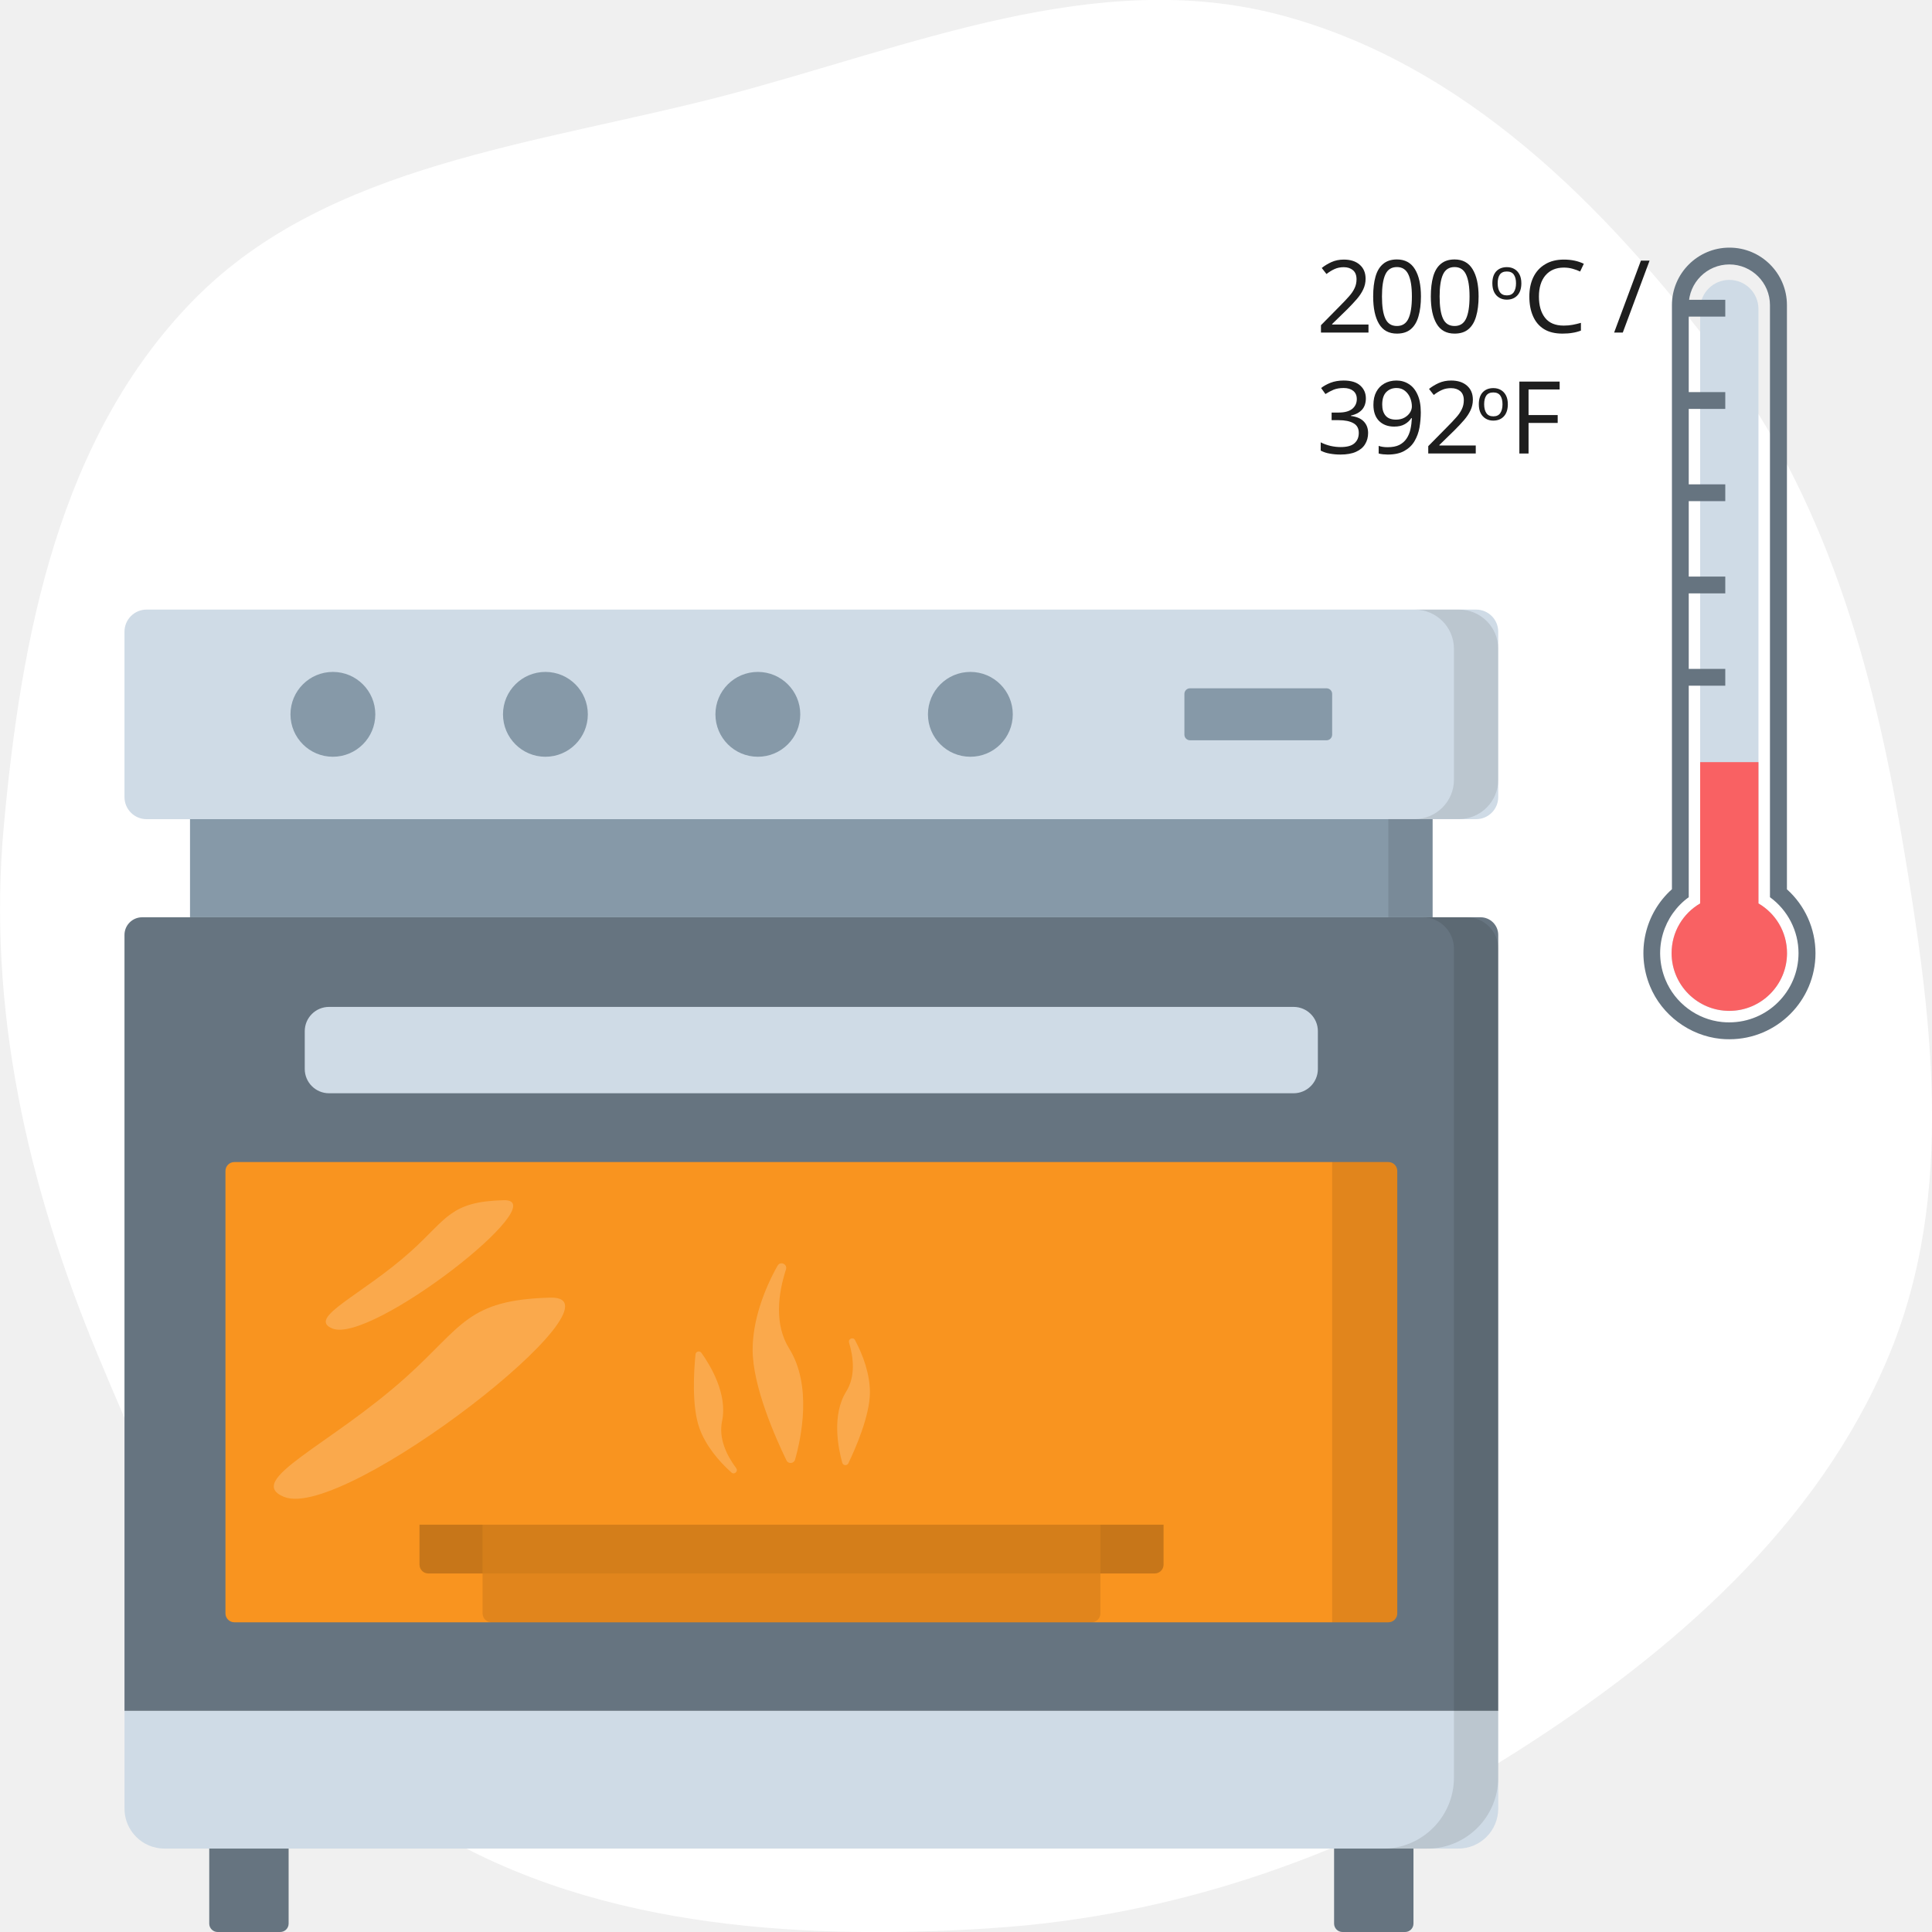
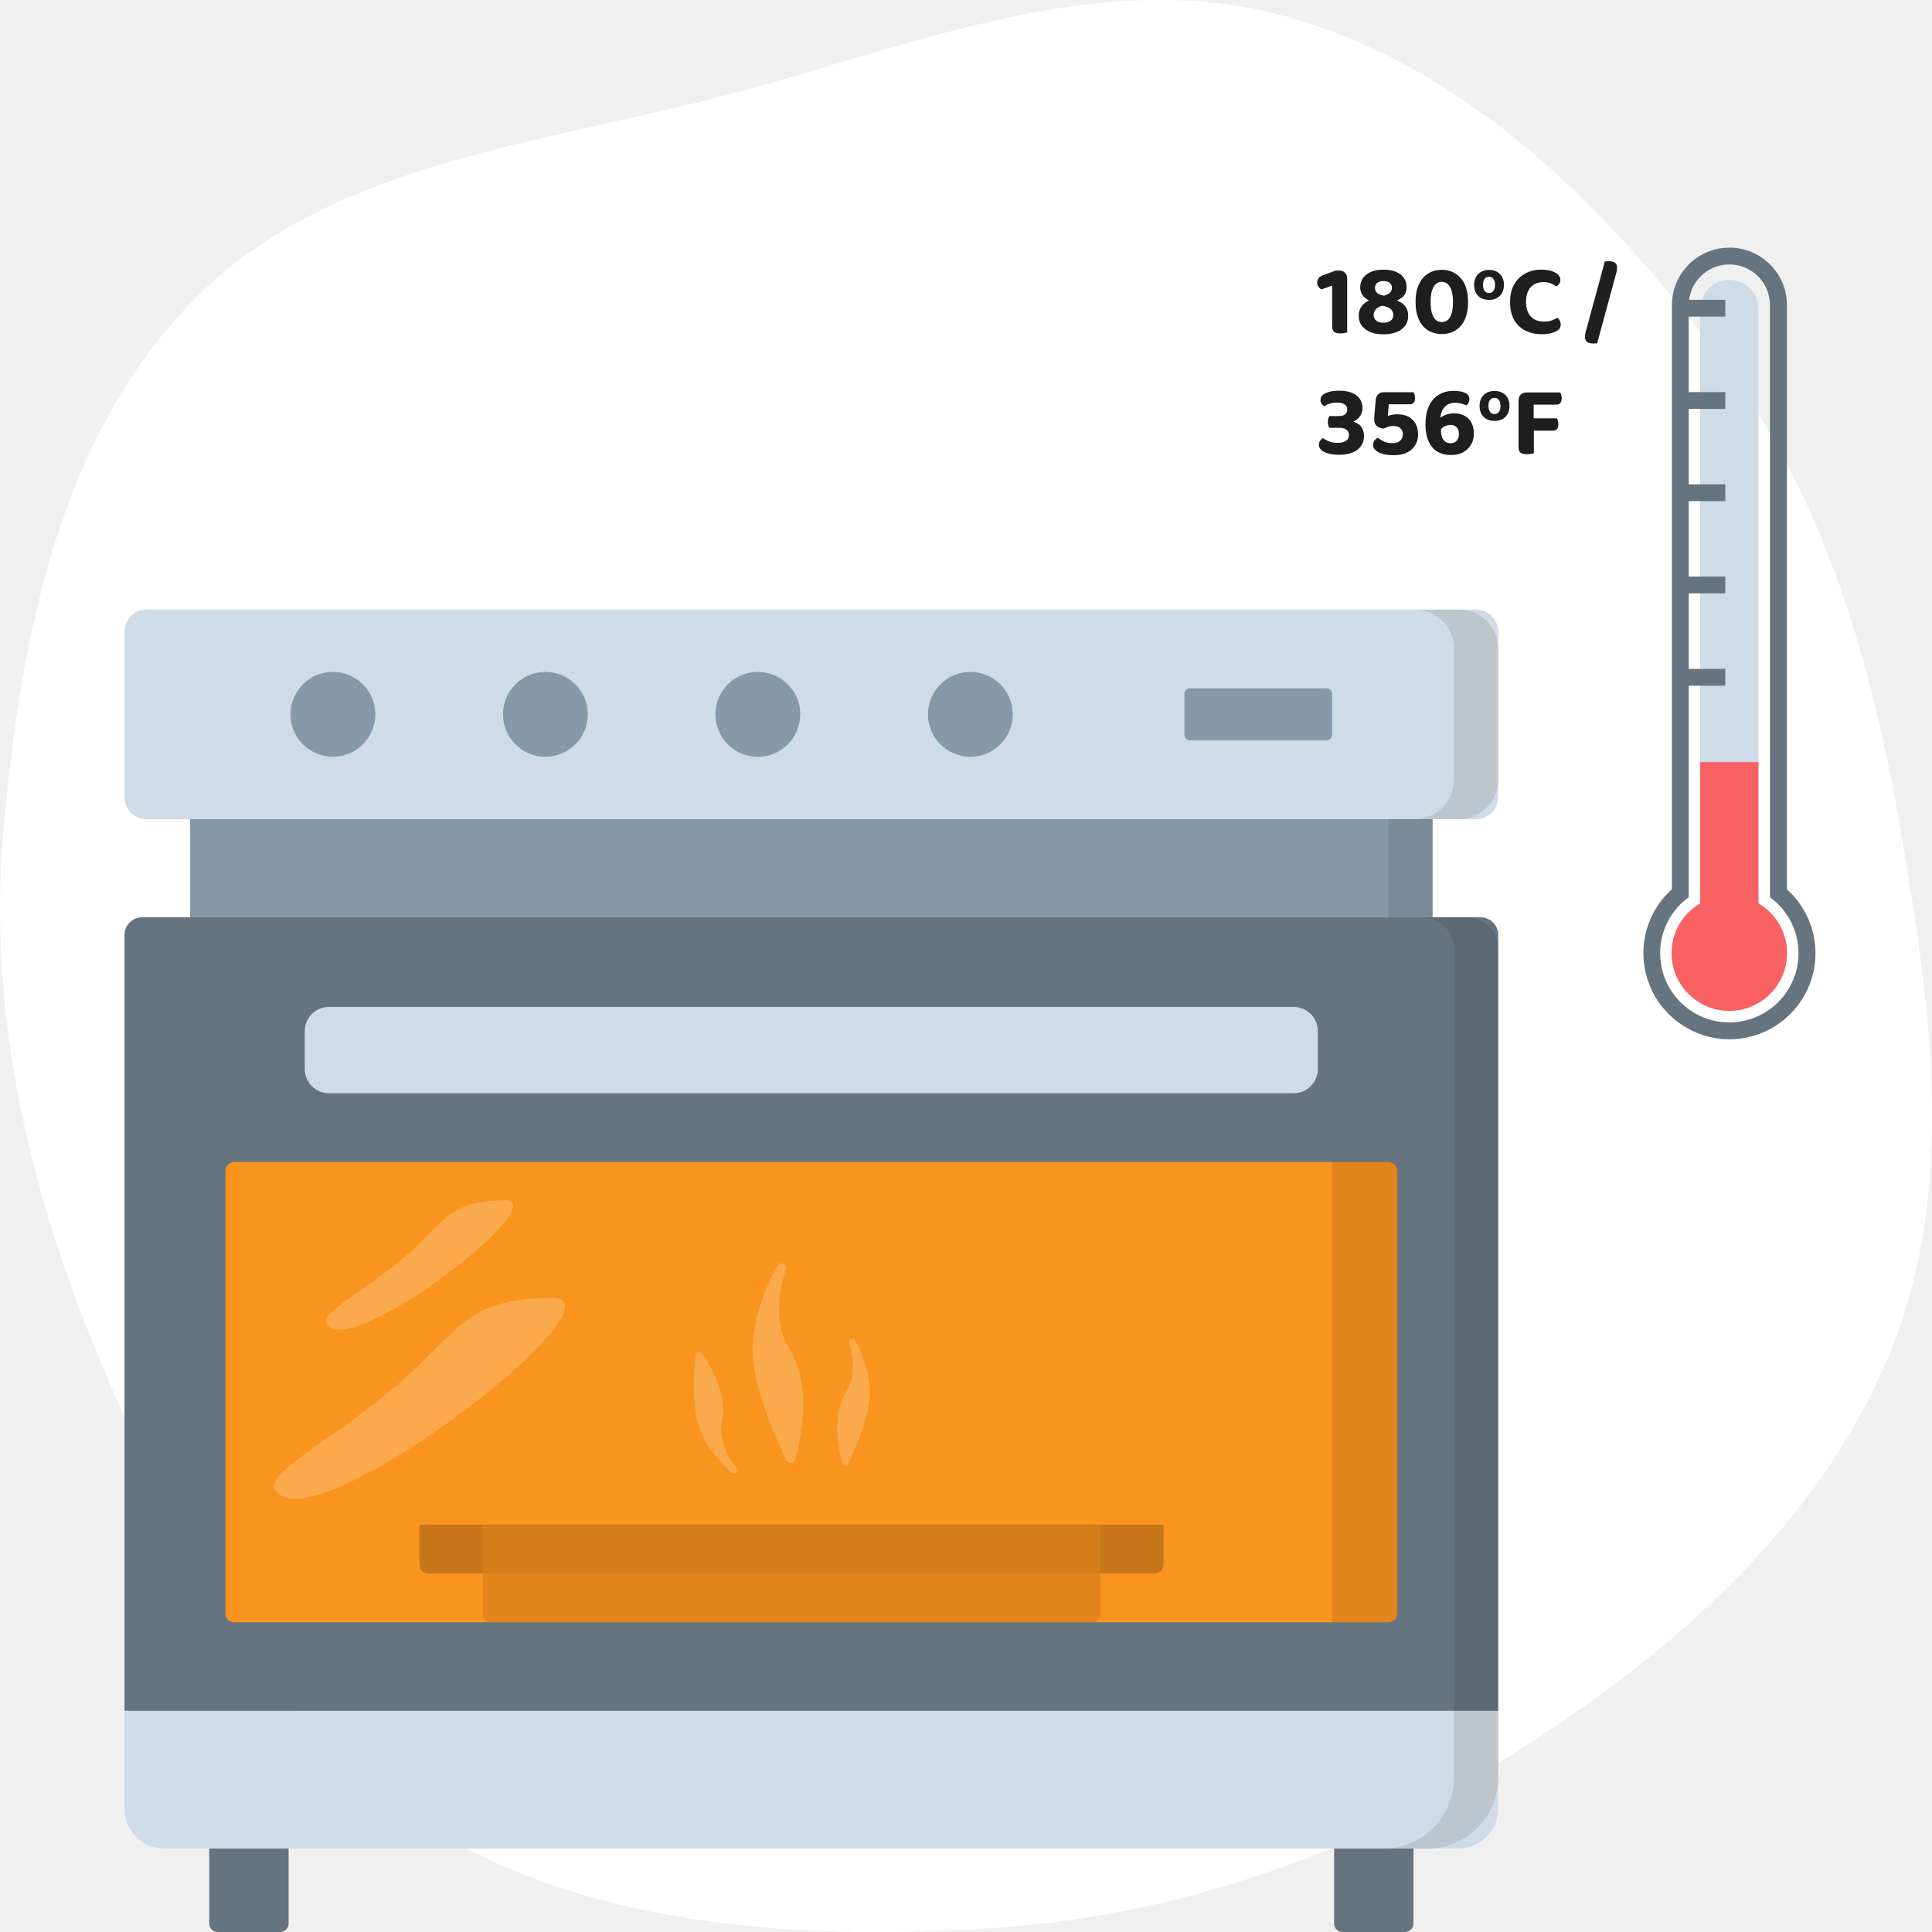
<svg xmlns="http://www.w3.org/2000/svg" id="Camada_1" viewBox="0 0 230 230">
  <defs>
-     <style>.cls-1{letter-spacing:0em;}.cls-2{opacity:.1;}.cls-3{fill:#f9941f;}.cls-4{fill:#667480;}.cls-5,.cls-6{fill:#cfdbe6;}.cls-7{fill:#8699a8;}.cls-8{letter-spacing:-.01em;}.cls-9,.cls-10{letter-spacing:0em;}.cls-9,.cls-11,.cls-12{fill:#1e1e1e;font-family:Baloo2-Bold, 'Baloo 2';font-size:12px;font-variation-settings:'wght' 700;}.cls-13{letter-spacing:0em;}.cls-14{letter-spacing:0em;}.cls-15{fill:none;stroke:#667480;stroke-miterlimit:10;stroke-width:2px;}.cls-16,.cls-17{opacity:.2;}.cls-16,.cls-18,.cls-6,.cls-19{fill-rule:evenodd;}.cls-16,.cls-19{fill:#fff;}.cls-20{opacity:.15;}.cls-18{fill:#f96163;}.cls-12{letter-spacing:0em;}</style>
+     <style>.cls-1{opacity:.1;}.cls-2{fill:#f9941f;}.cls-3{fill:#667480;}.cls-4,.cls-5{fill:#cfdbe6;}.cls-6{fill:#1e1e1e;}.cls-7{fill:#8699a8;}.cls-8{fill:none;stroke:#667480;stroke-miterlimit:10;stroke-width:2px;}.cls-9,.cls-10{opacity:.2;}.cls-9,.cls-11,.cls-5,.cls-12{fill-rule:evenodd;}.cls-9,.cls-12{fill:#fff;}.cls-13{opacity:.15;}.cls-11{fill:#f96163;}</style>
  </defs>
-   <path class="cls-19" d="M117.87,229.55c22.52-1.41,43.81-9.04,62.65-21,18.68-11.87,35.82-26.91,44.23-46.89,8.24-19.57,5.18-41.2,1.65-62.05-3.47-20.5-9.14-40.53-21.85-57.32-13.46-17.77-30.24-34.77-52.27-40.54-21.88-5.73-44.02,3.86-65.89,9.6-22.34,5.85-47.26,8.08-63.22,24.24C6.98,51.99,2.51,75.85,.45,98.38c-1.98,21.66,2.81,42.81,11.22,62.99,8.74,20.97,18.57,42.84,38.09,55.38,19.65,12.61,44.55,14.29,68.12,12.81Z" />
+   <path class="cls-12" d="M117.87,229.55c22.52-1.41,43.81-9.04,62.65-21,18.68-11.87,35.82-26.91,44.23-46.89,8.24-19.57,5.18-41.2,1.65-62.05-3.47-20.5-9.14-40.53-21.85-57.32-13.46-17.77-30.24-34.77-52.27-40.54-21.88-5.73-44.02,3.86-65.89,9.6-22.34,5.85-47.26,8.08-63.22,24.24C6.98,51.99,2.51,75.85,.45,98.38c-1.98,21.66,2.81,42.81,11.22,62.99,8.74,20.97,18.57,42.84,38.09,55.38,19.65,12.61,44.55,14.29,68.12,12.81Z" />
  <g>
-     <text class="cls-11" transform="translate(156.68 39.59)">
-       <tspan class="cls-14" x="0" y="0">2</tspan>
-       <tspan x="6.2" y="0">00</tspan>
-     </text>
-     <text class="cls-11" transform="translate(177.28 35.6) scale(.58)">
-       <tspan x="0" y="0">o</tspan>
-     </text>
-     <text class="cls-11" transform="translate(181.33 39.59)">
-       <tspan class="cls-13" x="0" y="0">C / </tspan>
-       <tspan class="cls-1" x="-24.65" y="14.4">3</tspan>
-       <tspan class="cls-8" x="-18.42" y="14.4">9</tspan>
-       <tspan class="cls-10" x="-11.88" y="14.4">2</tspan>
-     </text>
-     <text class="cls-12" transform="translate(175.67 50) scale(.58)">
-       <tspan x="0" y="0">o</tspan>
-     </text>
-     <text class="cls-9" transform="translate(179.72 53.99)">
-       <tspan x="0" y="0">F</tspan>
-     </text>
+     <g>
+       <path class="cls-6" d="M158.59,34v4.85c0,.32,.08,.54,.24,.66,.16,.12,.41,.18,.74,.18,.17,0,.32-.01,.47-.04,.14-.02,.26-.05,.34-.07v-6.4c0-.3-.09-.53-.26-.71-.18-.18-.41-.26-.71-.26h-.4l-1.43,.53c-.51,.17-.77,.46-.77,.89,0,.22,.05,.4,.16,.53s.22,.23,.34,.3l1.27-.46Z" />
+       <path class="cls-6" d="M166.24,39.54c.44-.17,.78-.42,1.03-.75s.37-.72,.37-1.18c0-.41-.08-.74-.25-1-.16-.26-.38-.47-.64-.62-.15-.09-.3-.14-.45-.21,.28-.12,.53-.28,.74-.48,.27-.28,.41-.65,.41-1.12,0-.64-.25-1.15-.74-1.52s-1.17-.56-2.03-.56c-.54,0-1.02,.08-1.43,.25s-.73,.41-.97,.72c-.23,.31-.35,.68-.35,1.12,0,.46,.15,.85,.44,1.15,.17,.17,.38,.31,.62,.43-.07,.03-.15,.06-.22,.1-.3,.17-.54,.4-.73,.68-.19,.28-.29,.63-.29,1.05,0,.46,.12,.85,.37,1.18,.24,.33,.59,.58,1.03,.76,.44,.18,.95,.26,1.54,.26s1.12-.09,1.56-.26Zm-2.28-5.86c.18-.15,.42-.22,.72-.22,.32,0,.57,.07,.75,.21,.18,.14,.27,.34,.27,.59,0,.28-.11,.5-.32,.66-.15,.11-.36,.2-.6,.28-.17-.03-.34-.07-.49-.12-.19-.07-.33-.17-.44-.31-.1-.13-.16-.3-.16-.5,0-.25,.09-.45,.26-.59Zm-.43,3.82c0-.3,.12-.56,.36-.78,.16-.14,.38-.25,.65-.33,.34,.06,.64,.15,.86,.29,.32,.21,.47,.48,.47,.82,0,.3-.11,.53-.33,.69-.22,.16-.51,.23-.86,.23s-.63-.08-.84-.25-.31-.39-.31-.68Z" />
+       <path class="cls-6" d="M171.64,39.77c.61,0,1.15-.14,1.62-.43,.47-.28,.84-.71,1.11-1.28,.27-.57,.4-1.28,.4-2.12s-.14-1.54-.41-2.11c-.28-.57-.65-.99-1.12-1.28-.47-.28-1-.43-1.6-.43s-1.13,.14-1.6,.43-.84,.71-1.11,1.27c-.27,.56-.41,1.27-.41,2.12s.13,1.56,.4,2.12c.26,.57,.63,.99,1.1,1.28,.47,.28,1.01,.43,1.63,.43Zm-1.17-5.15c.11-.35,.26-.62,.46-.8,.2-.18,.43-.27,.7-.27s.51,.09,.71,.26c.2,.18,.36,.44,.47,.8,.11,.36,.17,.8,.17,1.33,0,.8-.12,1.4-.35,1.8-.23,.4-.56,.6-1,.6s-.74-.2-.97-.6c-.23-.4-.35-1-.35-1.8,0-.53,.05-.97,.16-1.32Z" />
+       <path class="cls-6" d="M177.26,35.7c.36,0,.67-.07,.94-.22,.27-.14,.47-.35,.62-.62,.15-.27,.22-.58,.22-.95s-.07-.67-.22-.94c-.15-.27-.36-.48-.62-.62-.26-.15-.57-.22-.93-.22s-.67,.07-.93,.22c-.27,.15-.48,.35-.63,.62-.15,.27-.22,.58-.22,.94s.07,.69,.22,.96c.15,.27,.35,.47,.62,.62,.27,.14,.58,.21,.94,.21Zm-.52-2.5c.13-.17,.3-.25,.52-.25s.4,.08,.53,.26c.13,.17,.19,.41,.19,.71s-.06,.54-.19,.71-.3,.25-.53,.25-.4-.08-.52-.25-.19-.4-.19-.72,.06-.55,.19-.71Z" />
+       <path class="cls-6" d="M181.64,39.38c.58,.28,1.22,.41,1.93,.41,.4,0,.74-.04,1.02-.11,.28-.07,.5-.15,.65-.23,.2-.1,.34-.21,.43-.35,.08-.14,.13-.28,.13-.44,0-.18-.04-.35-.11-.49-.08-.14-.17-.25-.29-.34-.21,.12-.44,.23-.68,.32-.25,.1-.54,.14-.89,.14-.67,0-1.2-.2-1.58-.6-.38-.4-.58-.98-.58-1.75,0-.5,.08-.93,.25-1.28,.16-.35,.4-.62,.71-.8,.31-.18,.68-.28,1.1-.28,.34,0,.64,.05,.89,.16,.25,.1,.48,.22,.68,.36,.12-.08,.23-.19,.32-.32,.1-.14,.14-.3,.14-.48,0-.22-.09-.43-.28-.61-.18-.18-.45-.32-.79-.43-.34-.11-.75-.16-1.22-.16-.68,0-1.3,.15-1.86,.44-.56,.3-1.01,.73-1.34,1.3-.33,.57-.5,1.27-.5,2.11,0,.88,.17,1.6,.5,2.17,.34,.56,.79,.98,1.37,1.26Z" />
+       <path class="cls-6" d="M192.25,31.28c-.16-.12-.38-.18-.65-.18-.07,0-.16,0-.25,0-.1,0-.2,.01-.3,.03l-2.14,7.88c-.04,.14-.09,.31-.14,.51-.06,.2-.08,.39-.08,.57,0,.28,.08,.48,.24,.61s.38,.19,.67,.19c.08,0,.16,0,.25,0s.18-.01,.29-.03l2.14-7.88c.05-.18,.1-.37,.15-.55,.05-.18,.08-.37,.08-.56,0-.27-.08-.47-.25-.59Z" />
+       <path class="cls-6" d="M161.74,50.53c-.19-.15-.39-.26-.62-.34,.18-.08,.36-.19,.52-.34,.16-.14,.29-.32,.4-.53,.1-.21,.16-.45,.16-.73,0-.64-.24-1.15-.72-1.52-.48-.37-1.16-.56-2.04-.56-.44,0-.83,.04-1.17,.13s-.6,.21-.79,.37c-.18,.16-.28,.36-.28,.6,0,.17,.04,.32,.13,.44s.19,.24,.31,.32c.17-.12,.38-.22,.64-.31s.56-.13,.89-.13c.4,0,.7,.07,.91,.22,.21,.15,.31,.35,.31,.59s-.08,.45-.25,.59c-.17,.14-.44,.2-.8,.2h-1.07c-.06,.07-.1,.17-.14,.29s-.05,.26-.05,.42,.02,.29,.05,.4,.08,.21,.14,.29h1.09c.43,0,.74,.08,.94,.23,.19,.15,.29,.36,.29,.64s-.12,.5-.35,.67c-.23,.17-.56,.25-1,.25s-.8-.06-1.07-.19c-.28-.13-.5-.25-.68-.37-.14,.07-.25,.18-.34,.32-.09,.14-.14,.31-.14,.5,0,.22,.1,.41,.29,.59,.19,.18,.47,.32,.83,.42,.36,.1,.81,.15,1.33,.15,.58,0,1.08-.09,1.52-.26,.44-.17,.78-.42,1.03-.76,.25-.33,.37-.73,.37-1.18,0-.34-.06-.63-.17-.87-.12-.24-.27-.43-.46-.58Z" />
+       <path class="cls-6" d="M167.71,49.63c-.36-.2-.81-.31-1.36-.31-.25,0-.46,.02-.64,.06-.18,.04-.34,.08-.49,.13l.11-1.38h2.49c.2,0,.36-.06,.47-.18,.11-.12,.17-.31,.17-.56,0-.15-.02-.29-.06-.41s-.08-.22-.13-.29h-3.5c-.3,0-.54,.09-.71,.26-.17,.18-.26,.42-.29,.72l-.16,1.87c0,.1-.01,.17-.01,.23v.17c0,.35,.1,.62,.31,.79s.48,.27,.83,.29c.18-.09,.36-.16,.53-.22,.17-.06,.37-.09,.6-.09,.38,0,.66,.09,.85,.28,.19,.18,.29,.42,.29,.71s-.1,.55-.31,.75-.51,.31-.93,.31-.75-.07-1.02-.2c-.27-.14-.52-.28-.73-.44-.14,.06-.26,.17-.38,.31-.12,.14-.18,.32-.18,.52,0,.26,.1,.48,.31,.66,.2,.18,.49,.33,.85,.43,.36,.1,.79,.15,1.27,.15,.67,0,1.22-.11,1.66-.34,.43-.23,.75-.53,.96-.91,.21-.38,.31-.79,.31-1.24s-.09-.86-.28-1.22c-.19-.36-.46-.64-.82-.84Z" />
+       <path class="cls-6" d="M173.05,49.21c-.33,0-.63,.06-.92,.17s-.51,.23-.67,.35c.08-.58,.27-1.03,.57-1.33,.3-.3,.71-.45,1.22-.45,.22,0,.44,.03,.67,.08,.23,.06,.45,.13,.65,.23,.1-.07,.19-.18,.26-.32,.07-.14,.1-.28,.1-.43,0-.22-.08-.41-.23-.55-.15-.14-.37-.25-.65-.32-.28-.07-.62-.11-1-.11-.48,0-.92,.08-1.33,.24s-.76,.4-1.06,.73c-.3,.33-.54,.75-.71,1.25-.17,.51-.25,1.11-.25,1.79,0,.79,.12,1.46,.37,2s.59,.95,1.04,1.22c.45,.27,.97,.41,1.57,.41s1.12-.11,1.52-.34c.41-.23,.72-.53,.94-.92s.32-.81,.32-1.27c0-.78-.22-1.39-.66-1.81-.44-.42-1.02-.63-1.75-.63Zm.37,3.25c-.17,.2-.41,.31-.73,.31-.34,0-.61-.12-.82-.37-.21-.24-.32-.61-.32-1.1v-.2c.11-.15,.27-.27,.48-.37,.21-.09,.42-.14,.65-.14,.3,0,.55,.09,.73,.28,.18,.18,.27,.44,.27,.78s-.09,.61-.26,.81Z" />
+       <path class="cls-6" d="M178.85,46.76c-.26-.15-.57-.22-.93-.22s-.67,.07-.93,.22c-.27,.15-.48,.35-.63,.62-.15,.27-.22,.58-.22,.94s.07,.69,.22,.96c.15,.27,.35,.47,.62,.62,.27,.14,.58,.21,.94,.21s.67-.07,.94-.22c.27-.14,.47-.35,.62-.62,.15-.27,.22-.58,.22-.95s-.07-.67-.22-.94c-.15-.27-.36-.48-.62-.62Zm-.41,2.28c-.13,.17-.3,.25-.53,.25s-.4-.08-.52-.25-.19-.4-.19-.72,.06-.55,.19-.71c.13-.17,.3-.25,.52-.25s.4,.08,.53,.26c.13,.17,.19,.41,.19,.71s-.06,.54-.19,.71Z" />
+       <path class="cls-6" d="M185.75,46.72h-4c-.3,0-.53,.09-.71,.26-.18,.17-.26,.41-.26,.71v5.53c0,.31,.07,.53,.22,.66,.15,.13,.4,.19,.76,.19,.17,0,.33,0,.49-.03,.16-.02,.28-.04,.35-.07v-2.7h2.28c.2,0,.36-.06,.47-.19,.12-.12,.17-.31,.17-.57,0-.14-.02-.28-.06-.4s-.08-.23-.13-.31h-2.75v-1.63h2.7c.2,0,.36-.06,.47-.19s.17-.31,.17-.57c0-.14-.02-.28-.06-.41s-.08-.23-.13-.3Z" />
+     </g>
    <g>
      <g>
-         <path class="cls-4" d="M205.87,31.48c2.67,0,4.84,2.17,4.84,4.84V106.81c2.11,1.53,3.4,4.02,3.4,6.66,0,4.55-3.7,8.24-8.24,8.24-.28,0-.57-.01-.86-.04-2.98-.3-5.6-2.26-6.74-5.03-1.52-3.7-.19-7.69,2.77-9.83V36.32c0-2.67,2.17-4.84,4.84-4.84m0-2c-3.77,0-6.84,3.07-6.84,6.84V105.86c-3.21,2.87-4.29,7.47-2.61,11.55,1.41,3.43,4.7,5.88,8.39,6.26,.35,.04,.71,.05,1.07,.05,5.65,0,10.24-4.6,10.24-10.24,0-2.91-1.25-5.69-3.4-7.61V36.32c0-3.77-3.07-6.84-6.84-6.84h0Z" />
-         <path class="cls-6" d="M212.71,114.15c-.3,3.17-2.86,5.78-6.03,6.15-4.15,.48-7.68-2.76-7.68-6.83,0-2.53,1.36-4.73,3.4-5.92V36.79c0-1.92,1.55-3.47,3.47-3.47h0c1.92,0,3.47,1.55,3.47,3.47V107.55c2.22,1.29,3.64,3.79,3.37,6.6Z" />
-         <path class="cls-18" d="M212.74,113.47c0,3.8-3.08,6.87-6.87,6.87s-6.87-3.08-6.87-6.87c0-2.53,1.36-4.73,3.4-5.92v-16.82h6.94v16.82c2.04,1.19,3.4,3.39,3.4,5.92Z" />
+         <path class="cls-3" d="M205.87,31.48c2.67,0,4.84,2.17,4.84,4.84V106.81c2.11,1.53,3.4,4.02,3.4,6.66,0,4.55-3.7,8.24-8.24,8.24-.28,0-.57-.01-.86-.04-2.98-.3-5.6-2.26-6.74-5.03-1.52-3.7-.19-7.69,2.77-9.83V36.32c0-2.67,2.17-4.84,4.84-4.84m0-2c-3.77,0-6.84,3.07-6.84,6.84V105.86c-3.21,2.87-4.29,7.47-2.61,11.55,1.41,3.43,4.7,5.88,8.39,6.26,.35,.04,.71,.05,1.07,.05,5.65,0,10.24-4.6,10.24-10.24,0-2.91-1.25-5.69-3.4-7.61V36.32c0-3.77-3.07-6.84-6.84-6.84h0Z" />
+         <path class="cls-5" d="M212.71,114.15c-.3,3.17-2.86,5.78-6.03,6.15-4.15,.48-7.68-2.76-7.68-6.83,0-2.53,1.36-4.73,3.4-5.92V36.79c0-1.92,1.55-3.47,3.47-3.47h0c1.92,0,3.47,1.55,3.47,3.47V107.55c2.22,1.29,3.64,3.79,3.37,6.6Z" />
+         <path class="cls-11" d="M212.74,113.47c0,3.8-3.08,6.87-6.87,6.87s-6.87-3.08-6.87-6.87c0-2.53,1.36-4.73,3.4-5.92v-16.82h6.94v16.82c2.04,1.19,3.4,3.39,3.4,5.92Z" />
      </g>
-       <line class="cls-15" x1="200.68" y1="80.63" x2="205.39" y2="80.63" />
-       <line class="cls-15" x1="200.68" y1="69.64" x2="205.39" y2="69.64" />
-       <line class="cls-15" x1="200.68" y1="58.66" x2="205.39" y2="58.66" />
-       <line class="cls-15" x1="200.68" y1="47.68" x2="205.39" y2="47.68" />
-       <line class="cls-15" x1="200.68" y1="36.69" x2="205.39" y2="36.69" />
+       <line class="cls-8" x1="200.68" y1="80.63" x2="205.39" y2="80.63" />
+       <line class="cls-8" x1="200.68" y1="69.64" x2="205.39" y2="69.64" />
+       <line class="cls-8" x1="200.68" y1="58.66" x2="205.39" y2="58.66" />
+       <line class="cls-8" x1="200.68" y1="47.68" x2="205.39" y2="47.68" />
+       <line class="cls-8" x1="200.68" y1="36.69" x2="205.39" y2="36.69" />
    </g>
  </g>
  <g>
    <g>
      <g>
-         <rect class="cls-4" x="24.91" y="210.25" width="9.45" height="19.75" rx="1" ry="1" />
-         <rect class="cls-4" x="158.82" y="210.25" width="9.45" height="19.75" rx="1" ry="1" />
+         <rect class="cls-3" x="24.91" y="210.25" width="9.45" height="19.75" rx="1" ry="1" />
+         <rect class="cls-3" x="158.82" y="210.25" width="9.45" height="19.75" rx="1" ry="1" />
      </g>
-       <path class="cls-5" d="M14.82,203.66H178.36v11.65c0,2.63-2.13,4.76-4.76,4.76H19.58c-2.63,0-4.76-2.13-4.76-4.76v-11.65h0Z" />
-       <path class="cls-4" d="M16.91,109.2H176.26c1.16,0,2.1,.94,2.1,2.1v92.37H14.82V111.3c0-1.16,.94-2.1,2.1-2.1Z" />
-       <rect class="cls-3" x="26.84" y="138.34" width="139.5" height="54.79" rx="1.06" ry="1.06" />
-       <path class="cls-2" d="M158.59,138.34h6.69c.58,0,1.06,.47,1.06,1.06v52.67c0,.58-.47,1.06-1.06,1.06h-6.69v-54.79h0Z" />
-       <rect class="cls-5" x="36.28" y="119.87" width="120.61" height="10.28" rx="2.89" ry="2.89" />
+       <path class="cls-4" d="M14.82,203.66H178.36v11.65c0,2.63-2.13,4.76-4.76,4.76H19.58c-2.63,0-4.76-2.13-4.76-4.76v-11.65h0Z" />
+       <path class="cls-3" d="M16.91,109.2H176.26c1.16,0,2.1,.94,2.1,2.1v92.37H14.82V111.3c0-1.16,.94-2.1,2.1-2.1Z" />
+       <rect class="cls-2" x="26.84" y="138.34" width="139.5" height="54.79" rx="1.06" ry="1.06" />
+       <path class="cls-1" d="M158.59,138.34h6.69c.58,0,1.06,.47,1.06,1.06v52.67c0,.58-.47,1.06-1.06,1.06h-6.69v-54.79h0Z" />
+       <rect class="cls-4" x="36.28" y="119.87" width="120.61" height="10.28" rx="2.89" ry="2.89" />
      <rect class="cls-7" x="22.62" y="97.51" width="147.93" height="11.69" />
-       <rect class="cls-5" x="14.82" y="72.57" width="163.54" height="24.95" rx="2.63" ry="2.63" />
+       <rect class="cls-4" x="14.82" y="72.57" width="163.54" height="24.95" rx="2.63" ry="2.63" />
      <g>
        <g>
          <circle class="cls-7" cx="39.63" cy="85.04" r="5.05" />
          <circle class="cls-7" cx="64.93" cy="85.04" r="5.05" />
          <circle class="cls-7" cx="90.22" cy="85.04" r="5.05" />
          <circle class="cls-7" cx="115.52" cy="85.04" r="5.05" />
        </g>
        <rect class="cls-7" x="141" y="81.94" width="17.59" height="6.19" rx=".67" ry=".67" />
      </g>
-       <path class="cls-2" d="M170.55,97.51v11.69h4.07c2.06,0,3.74,1.67,3.74,3.74v98.67c0,4.68-3.79,8.47-8.47,8.47h-5.27c4.68,0,8.47-3.79,8.47-8.47V112.94c0-2.06-1.67-3.74-3.74-3.74h-4.07v-11.69h3.13c2.58,0,4.68-2.1,4.68-4.68v-15.58c0-2.6-2.1-4.68-4.68-4.68h5.27c2.58,0,4.68,2.08,4.68,4.68v15.58c0,2.58-2.1,4.68-4.68,4.68h-3.13Z" />
+       <path class="cls-1" d="M170.55,97.51v11.69h4.07c2.06,0,3.74,1.67,3.74,3.74v98.67c0,4.68-3.79,8.47-8.47,8.47h-5.27c4.68,0,8.47-3.79,8.47-8.47V112.94c0-2.06-1.67-3.74-3.74-3.74h-4.07v-11.69h3.13c2.58,0,4.68-2.1,4.68-4.68v-15.58c0-2.6-2.1-4.68-4.68-4.68h5.27c2.58,0,4.68,2.08,4.68,4.68v15.58c0,2.58-2.1,4.68-4.68,4.68h-3.13Z" />
    </g>
    <g>
-       <path class="cls-2" d="M131,187.32v4.75c0,.59-.47,1.06-1.06,1.06H58.51c-.58,0-1.06-.47-1.06-1.06v-4.75h73.55Z" />
-       <path class="cls-17" d="M138.52,181.51v4.75c0,.59-.48,1.06-1.06,1.06h-6.46v-5.81h7.52Z" />
-       <rect class="cls-20" x="57.45" y="181.51" width="73.55" height="5.81" />
-       <path class="cls-17" d="M57.45,181.51v5.81h-6.45c-.59,0-1.06-.47-1.06-1.06v-4.75h7.51Z" />
+       <path class="cls-1" d="M131,187.32v4.75c0,.59-.47,1.06-1.06,1.06H58.51c-.58,0-1.06-.47-1.06-1.06v-4.75h73.55Z" />
+       <path class="cls-10" d="M138.52,181.51v4.75c0,.59-.48,1.06-1.06,1.06h-6.46v-5.81h7.52Z" />
+       <rect class="cls-13" x="57.45" y="181.51" width="73.55" height="5.81" />
+       <path class="cls-10" d="M57.45,181.51v5.81h-6.45c-.59,0-1.06-.47-1.06-1.06v-4.75h7.51Z" />
    </g>
    <g>
-       <path class="cls-16" d="M39.58,158.16c4.61,1.86,26.74-15.45,20.37-15.28-6.36,.17-6.71,2.19-11,6.06-5.88,5.29-12.49,7.96-9.37,9.22Z" />
-       <path class="cls-16" d="M33.85,178.21c7.17,2.89,41.54-24,31.65-23.73s-10.42,3.4-17.1,9.41c-9.13,8.22-19.41,12.36-14.56,14.32Z" />
+       <path class="cls-9" d="M39.58,158.16c4.61,1.86,26.74-15.45,20.37-15.28-6.36,.17-6.71,2.19-11,6.06-5.88,5.29-12.49,7.96-9.37,9.22Z" />
+       <path class="cls-9" d="M33.85,178.21c7.17,2.89,41.54-24,31.65-23.73s-10.42,3.4-17.1,9.41c-9.13,8.22-19.41,12.36-14.56,14.32Z" />
    </g>
-     <path class="cls-16" d="M92.58,150.67c.32-.57,1.19-.18,.99,.45-.93,2.87-1.43,6.52,.39,9.44,2.73,4.39,1.44,10.55,.69,13.21-.14,.48-.8,.54-1.02,.09-1.26-2.59-4.03-8.78-4.03-13.17,0-3.47,1.34-7.12,2.97-10.02Z" />
-     <path class="cls-16" d="M101.79,159.53c-.22-.41-.84-.15-.71,.3,.54,1.81,.78,4.03-.34,5.83-1.74,2.8-.96,6.72-.47,8.48,.1,.34,.56,.38,.72,.07,.83-1.72,2.57-5.66,2.57-8.46,0-2.14-.79-4.38-1.77-6.21Z" />
-     <path class="cls-16" d="M87.08,175.3c.34,.31,.84-.15,.56-.52-1.13-1.52-2.11-3.52-1.68-5.6,.68-3.23-1.4-6.64-2.46-8.13-.21-.29-.66-.17-.7,.18-.19,1.9-.48,6.2,.48,8.83,.73,2.01,2.24,3.85,3.79,5.23Z" />
+     <path class="cls-9" d="M92.58,150.67c.32-.57,1.19-.18,.99,.45-.93,2.87-1.43,6.52,.39,9.44,2.73,4.39,1.44,10.55,.69,13.21-.14,.48-.8,.54-1.02,.09-1.26-2.59-4.03-8.78-4.03-13.17,0-3.47,1.34-7.12,2.97-10.02Z" />
+     <path class="cls-9" d="M101.79,159.53c-.22-.41-.84-.15-.71,.3,.54,1.81,.78,4.03-.34,5.83-1.74,2.8-.96,6.72-.47,8.48,.1,.34,.56,.38,.72,.07,.83-1.72,2.57-5.66,2.57-8.46,0-2.14-.79-4.38-1.77-6.21Z" />
+     <path class="cls-9" d="M87.08,175.3c.34,.31,.84-.15,.56-.52-1.13-1.52-2.11-3.52-1.68-5.6,.68-3.23-1.4-6.64-2.46-8.13-.21-.29-.66-.17-.7,.18-.19,1.9-.48,6.2,.48,8.83,.73,2.01,2.24,3.85,3.79,5.23Z" />
  </g>
</svg>
